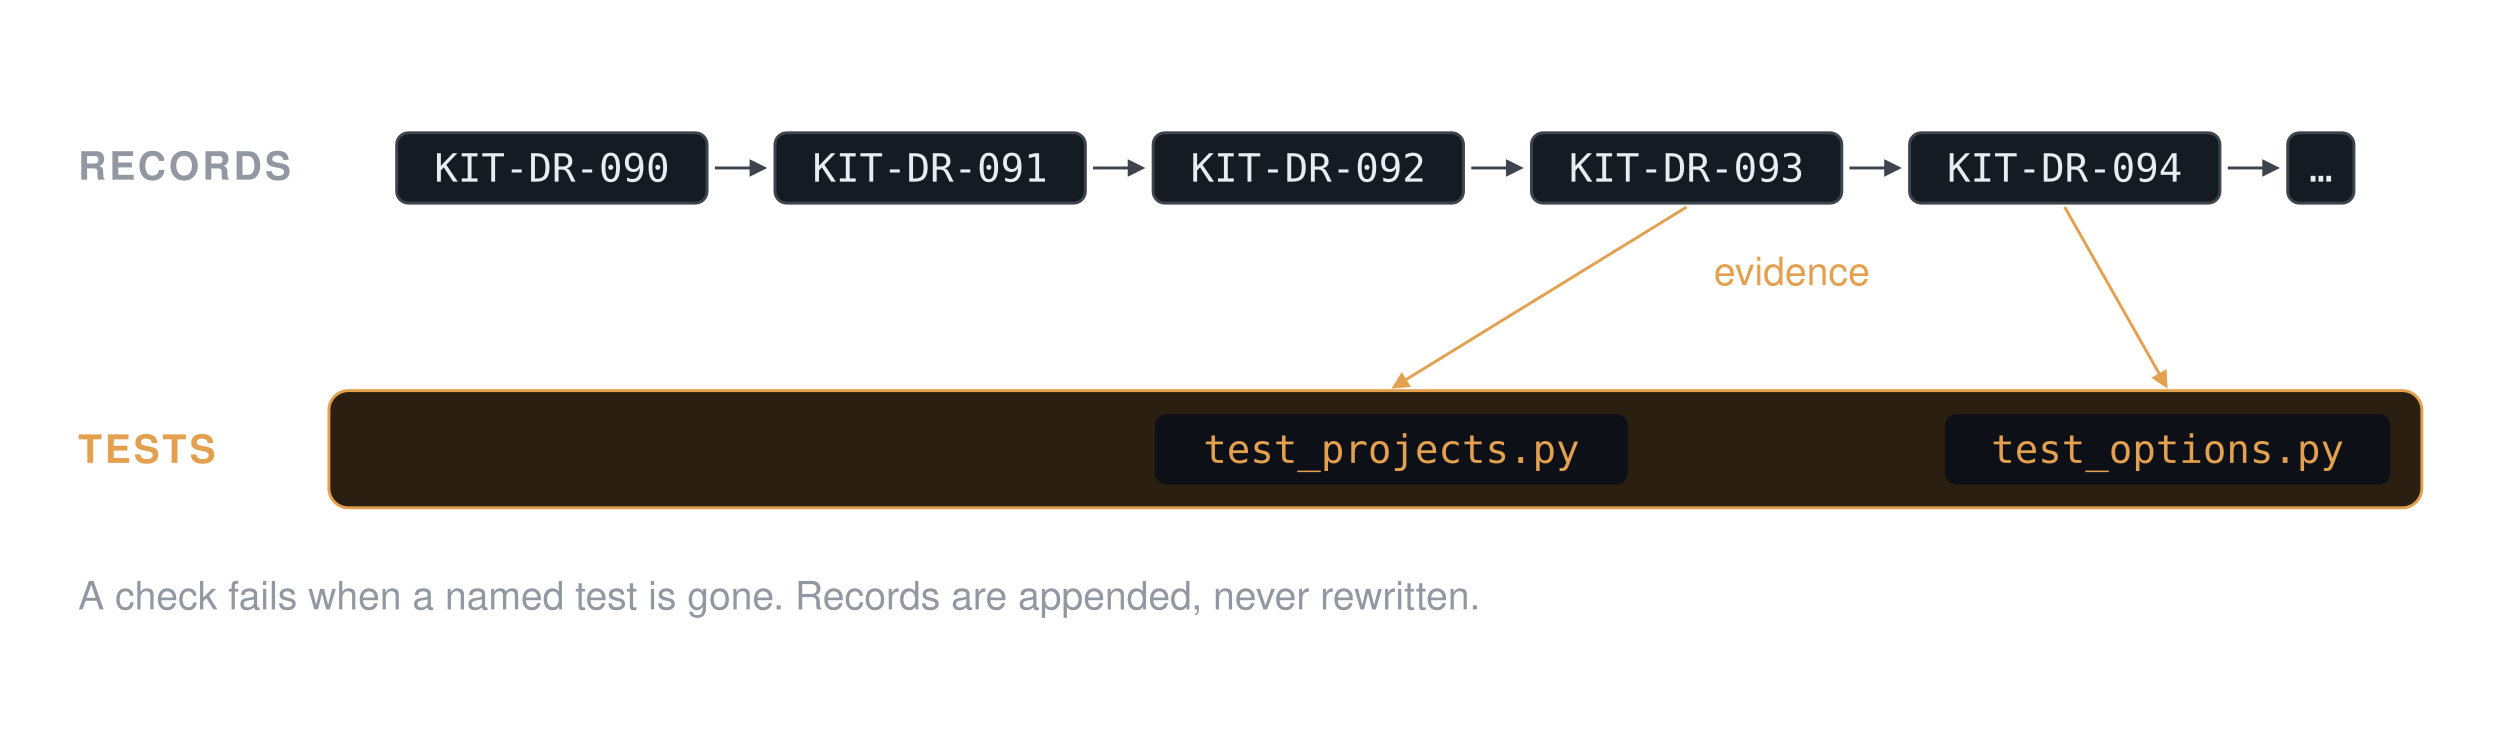
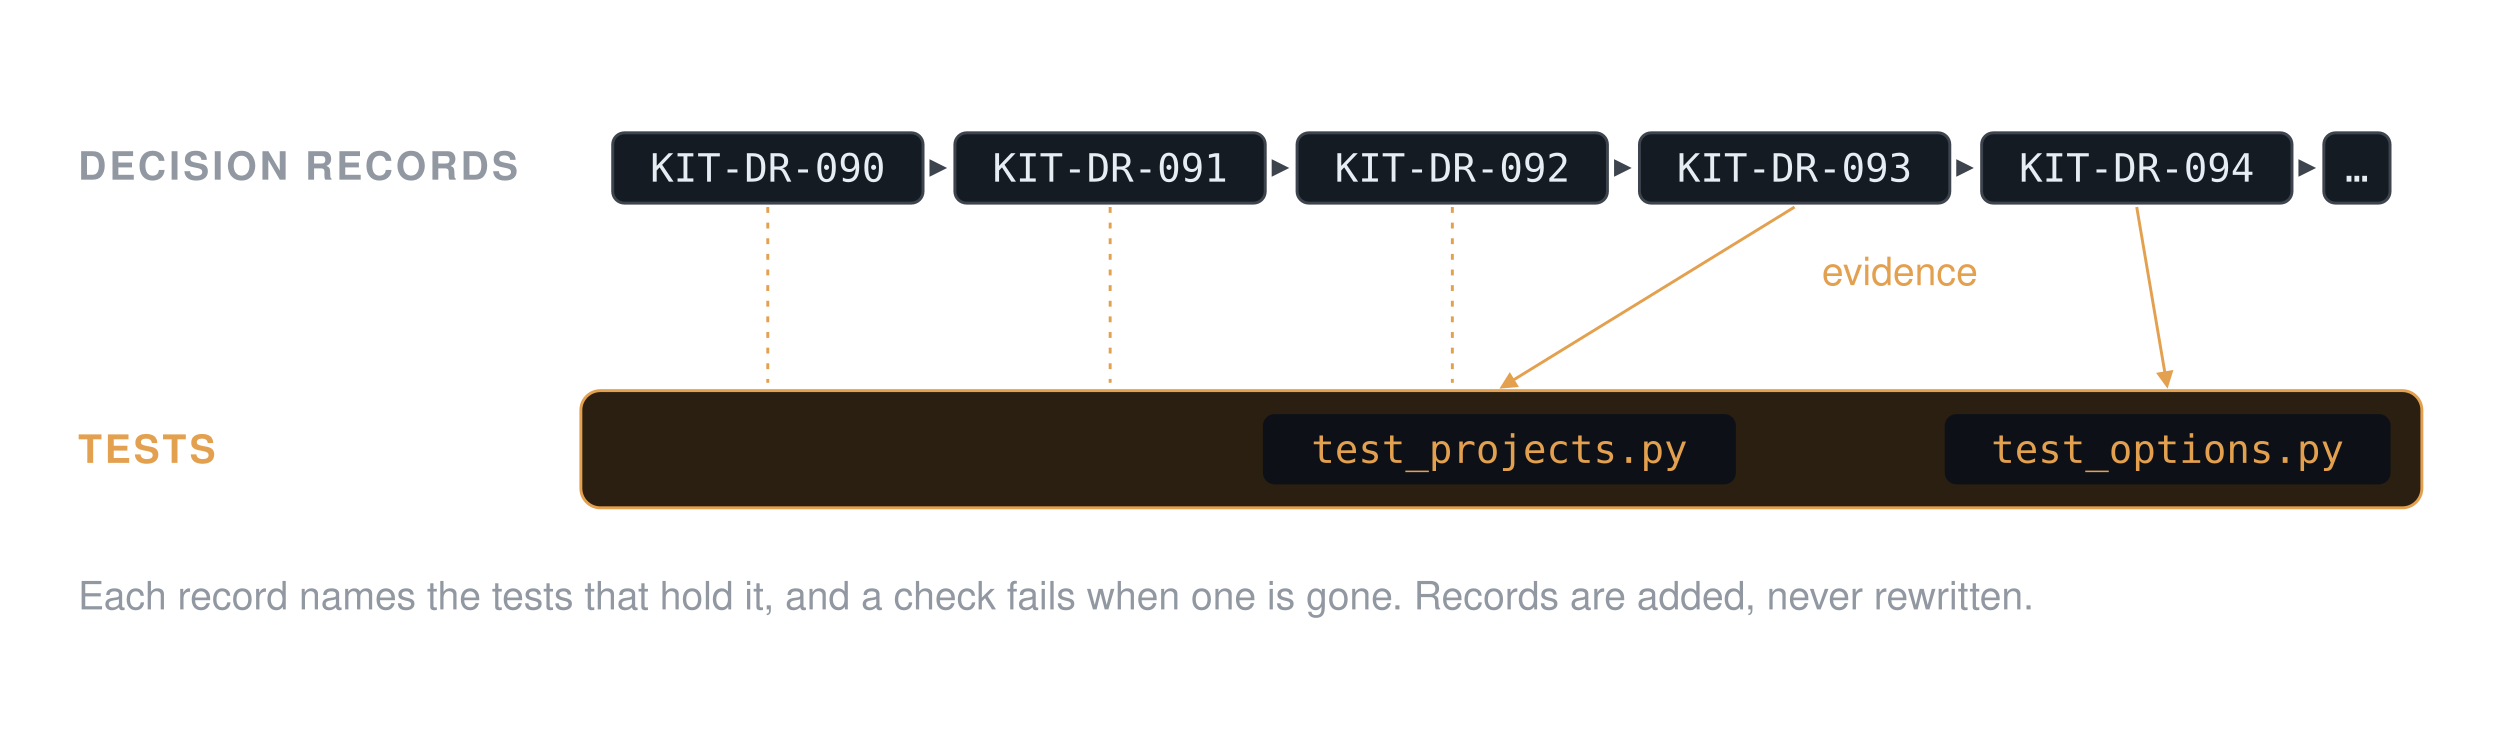
<svg xmlns="http://www.w3.org/2000/svg" viewBox="0 0 1280 380" width="1280" height="380" role="img" aria-labelledby="t d">
-   <text x="40" y="92" font-size="20" font-family="ui-sans-serif, -apple-system, 'Segoe UI', Helvetica, Arial, sans-serif" fill="#9198a1" font-weight="600" letter-spacing="1.6">RECORDS</text>
-   <rect x="203.1" y="68" width="158.9" height="36" rx="6" fill="#151b23" stroke="#3d444d" stroke-width="1.5" />
-   <text x="282.6" y="93" font-size="20" font-family="ui-monospace, SFMono-Regular, Menlo, Consolas, monospace" fill="#e6edf3" text-anchor="middle">KIT-DR-090</text>
-   <rect x="396.8" y="68" width="158.9" height="36" rx="6" fill="#151b23" stroke="#3d444d" stroke-width="1.5" />
-   <text x="476.2" y="93" font-size="20" font-family="ui-monospace, SFMono-Regular, Menlo, Consolas, monospace" fill="#e6edf3" text-anchor="middle">KIT-DR-091</text>
-   <line x1="366" y1="86" x2="385.6" y2="86" stroke="#3d444d" stroke-width="1.5" />
-   <path d="M392.8 86L383.8 90.5L383.8 81.5Z" fill="#3d444d" />
-   <rect x="590.4" y="68" width="158.9" height="36" rx="6" fill="#151b23" stroke="#3d444d" stroke-width="1.5" />
-   <text x="669.8" y="93" font-size="20" font-family="ui-monospace, SFMono-Regular, Menlo, Consolas, monospace" fill="#e6edf3" text-anchor="middle">KIT-DR-092</text>
-   <line x1="559.6" y1="86" x2="579.2" y2="86" stroke="#3d444d" stroke-width="1.5" />
-   <path d="M586.4 86L577.4 90.5L577.4 81.5Z" fill="#3d444d" />
-   <rect x="784.1" y="68" width="158.9" height="36" rx="6" fill="#151b23" stroke="#3d444d" stroke-width="1.5" />
-   <text x="863.5" y="93" font-size="20" font-family="ui-monospace, SFMono-Regular, Menlo, Consolas, monospace" fill="#e6edf3" text-anchor="middle">KIT-DR-093</text>
-   <line x1="753.3" y1="86" x2="772.9" y2="86" stroke="#3d444d" stroke-width="1.5" />
-   <path d="M780.1 86L771.1 90.5L771.1 81.5Z" fill="#3d444d" />
-   <rect x="977.7" y="68" width="158.9" height="36" rx="6" fill="#151b23" stroke="#3d444d" stroke-width="1.5" />
-   <text x="1057.1" y="93" font-size="20" font-family="ui-monospace, SFMono-Regular, Menlo, Consolas, monospace" fill="#e6edf3" text-anchor="middle">KIT-DR-094</text>
-   <line x1="946.9" y1="86" x2="966.5" y2="86" stroke="#3d444d" stroke-width="1.5" />
-   <path d="M973.7 86L964.7 90.5L964.7 81.5Z" fill="#3d444d" />
-   <rect x="1171.3" y="68" width="33.9" height="36" rx="6" fill="#151b23" stroke="#3d444d" stroke-width="1.5" />
-   <text x="1188.3" y="93" font-size="20" font-family="ui-monospace, SFMono-Regular, Menlo, Consolas, monospace" fill="#e6edf3" text-anchor="middle">…</text>
-   <line x1="1140.6" y1="86" x2="1160.1" y2="86" stroke="#3d444d" stroke-width="1.5" />
-   <path d="M1167.3 86L1158.3 90.5L1158.3 81.5Z" fill="#3d444d" />
+   <text x="40" y="92" font-size="20" font-family="ui-sans-serif, -apple-system, 'Segoe UI', Helvetica, Arial, sans-serif" fill="#9198a1" font-weight="600" letter-spacing="1.6">DECISION RECORDS</text>
+   <rect x="313.7" y="68" width="158.9" height="36" rx="6" fill="#151b23" stroke="#3d444d" stroke-width="1.5" />
+   <text x="393.1" y="93" font-size="20" font-family="ui-monospace, SFMono-Regular, Menlo, Consolas, monospace" fill="#e6edf3" text-anchor="middle">KIT-DR-090</text>
+   <rect x="488.9" y="68" width="158.9" height="36" rx="6" fill="#151b23" stroke="#3d444d" stroke-width="1.5" />
+   <text x="568.4" y="93" font-size="20" font-family="ui-monospace, SFMono-Regular, Menlo, Consolas, monospace" fill="#e6edf3" text-anchor="middle">KIT-DR-091</text>
+   <line x1="476.6" y1="86" x2="477.7" y2="86" stroke="#3d444d" stroke-width="1.5" />
+   <path d="M484.9 86L475.9 90.5L475.9 81.5Z" fill="#3d444d" />
+   <rect x="664.1" y="68" width="158.9" height="36" rx="6" fill="#151b23" stroke="#3d444d" stroke-width="1.5" />
+   <text x="743.6" y="93" font-size="20" font-family="ui-monospace, SFMono-Regular, Menlo, Consolas, monospace" fill="#e6edf3" text-anchor="middle">KIT-DR-092</text>
+   <line x1="651.8" y1="86" x2="652.9" y2="86" stroke="#3d444d" stroke-width="1.5" />
+   <path d="M660.1 86L651.1 90.5L651.1 81.5Z" fill="#3d444d" />
+   <rect x="839.4" y="68" width="158.9" height="36" rx="6" fill="#151b23" stroke="#3d444d" stroke-width="1.5" />
+   <text x="918.8" y="93" font-size="20" font-family="ui-monospace, SFMono-Regular, Menlo, Consolas, monospace" fill="#e6edf3" text-anchor="middle">KIT-DR-093</text>
+   <line x1="827" y1="86" x2="828.2" y2="86" stroke="#3d444d" stroke-width="1.5" />
+   <path d="M835.4 86L826.4 90.5L826.4 81.5Z" fill="#3d444d" />
+   <rect x="1014.6" y="68" width="158.9" height="36" rx="6" fill="#151b23" stroke="#3d444d" stroke-width="1.5" />
+   <text x="1094" y="93" font-size="20" font-family="ui-monospace, SFMono-Regular, Menlo, Consolas, monospace" fill="#e6edf3" text-anchor="middle">KIT-DR-094</text>
+   <line x1="1002.2" y1="86" x2="1003.4" y2="86" stroke="#3d444d" stroke-width="1.5" />
+   <path d="M1010.6 86L1001.6 90.5L1001.6 81.5Z" fill="#3d444d" />
+   <rect x="1189.8" y="68" width="33.9" height="36" rx="6" fill="#151b23" stroke="#3d444d" stroke-width="1.5" />
+   <text x="1206.7" y="93" font-size="20" font-family="ui-monospace, SFMono-Regular, Menlo, Consolas, monospace" fill="#e6edf3" text-anchor="middle">…</text>
+   <line x1="1177.4" y1="86" x2="1178.6" y2="86" stroke="#3d444d" stroke-width="1.5" />
+   <path d="M1185.8 86L1176.8 90.5L1176.8 81.5Z" fill="#3d444d" />
  <text x="40" y="237" font-size="20" font-family="ui-sans-serif, -apple-system, 'Segoe UI', Helvetica, Arial, sans-serif" fill="#e3a04f" font-weight="600" letter-spacing="1.6">TESTS</text>
-   <rect x="168.4" y="200" width="1071.6" height="60" rx="10" fill="#2a1f10" stroke="#e3a04f" stroke-width="1.5" />
-   <rect x="591.3" y="212" width="242.2" height="36" rx="6" fill="#0d1117" />
-   <text x="712.4" y="237" font-size="20" font-family="ui-monospace, SFMono-Regular, Menlo, Consolas, monospace" fill="#e3a04f" text-anchor="middle">test_projects.py</text>
-   <line x1="863.5" y1="106" x2="718.5" y2="195.2" stroke="#e3a04f" stroke-width="1.5" />
-   <path d="M712.4 199L717.7 190.5L722.4 198.1Z" fill="#e3a04f" />
+   <rect x="297.4" y="200" width="942.6" height="60" rx="10" fill="#2a1f10" stroke="#e3a04f" stroke-width="1.5" />
+   <line x1="393.1" y1="106" x2="393.1" y2="196" stroke="#e3a04f" stroke-width="1.5" stroke-dasharray="3 5" />
+   <line x1="568.4" y1="106" x2="568.4" y2="196" stroke="#e3a04f" stroke-width="1.5" stroke-dasharray="3 5" />
+   <line x1="743.6" y1="106" x2="743.6" y2="196" stroke="#e3a04f" stroke-width="1.5" stroke-dasharray="3 5" />
+   <rect x="646.6" y="212" width="242.2" height="36" rx="6" fill="#0d1117" />
+   <text x="767.7" y="237" font-size="20" font-family="ui-monospace, SFMono-Regular, Menlo, Consolas, monospace" fill="#e3a04f" text-anchor="middle">test_projects.py</text>
+   <line x1="918.8" y1="106" x2="773.8" y2="195.2" stroke="#e3a04f" stroke-width="1.5" />
+   <path d="M767.7 199L773 190.5L777.7 198.1Z" fill="#e3a04f" />
  <rect x="995.7" y="212" width="228.3" height="36" rx="6" fill="#0d1117" />
  <text x="1109.8" y="237" font-size="20" font-family="ui-monospace, SFMono-Regular, Menlo, Consolas, monospace" fill="#e3a04f" text-anchor="middle">test_options.py</text>
-   <line x1="1057.1" y1="106" x2="1106.3" y2="192.7" stroke="#e3a04f" stroke-width="1.5" />
-   <path d="M1109.8 199L1101.5 193.4L1109.3 189Z" fill="#e3a04f" />
-   <text x="877.5" y="146" font-size="20" font-family="ui-sans-serif, -apple-system, 'Segoe UI', Helvetica, Arial, sans-serif" fill="#e3a04f">evidence</text>
-   <text x="40" y="312" font-size="20" font-family="ui-sans-serif, -apple-system, 'Segoe UI', Helvetica, Arial, sans-serif" fill="#9198a1">A check fails when a named test is gone. Records are appended, never rewritten.</text>
+   <line x1="1094" y1="106" x2="1108.6" y2="191.9" stroke="#e3a04f" stroke-width="1.5" />
+   <path d="M1109.8 199L1103.9 190.9L1112.8 189.4Z" fill="#e3a04f" />
+   <text x="932.8" y="146" font-size="20" font-family="ui-sans-serif, -apple-system, 'Segoe UI', Helvetica, Arial, sans-serif" fill="#e3a04f">evidence</text>
+   <text x="40" y="312" font-size="20" font-family="ui-sans-serif, -apple-system, 'Segoe UI', Helvetica, Arial, sans-serif" fill="#9198a1">Each record names the tests that hold it, and a check fails when one is gone. Records are added, never rewritten.</text>
</svg>
